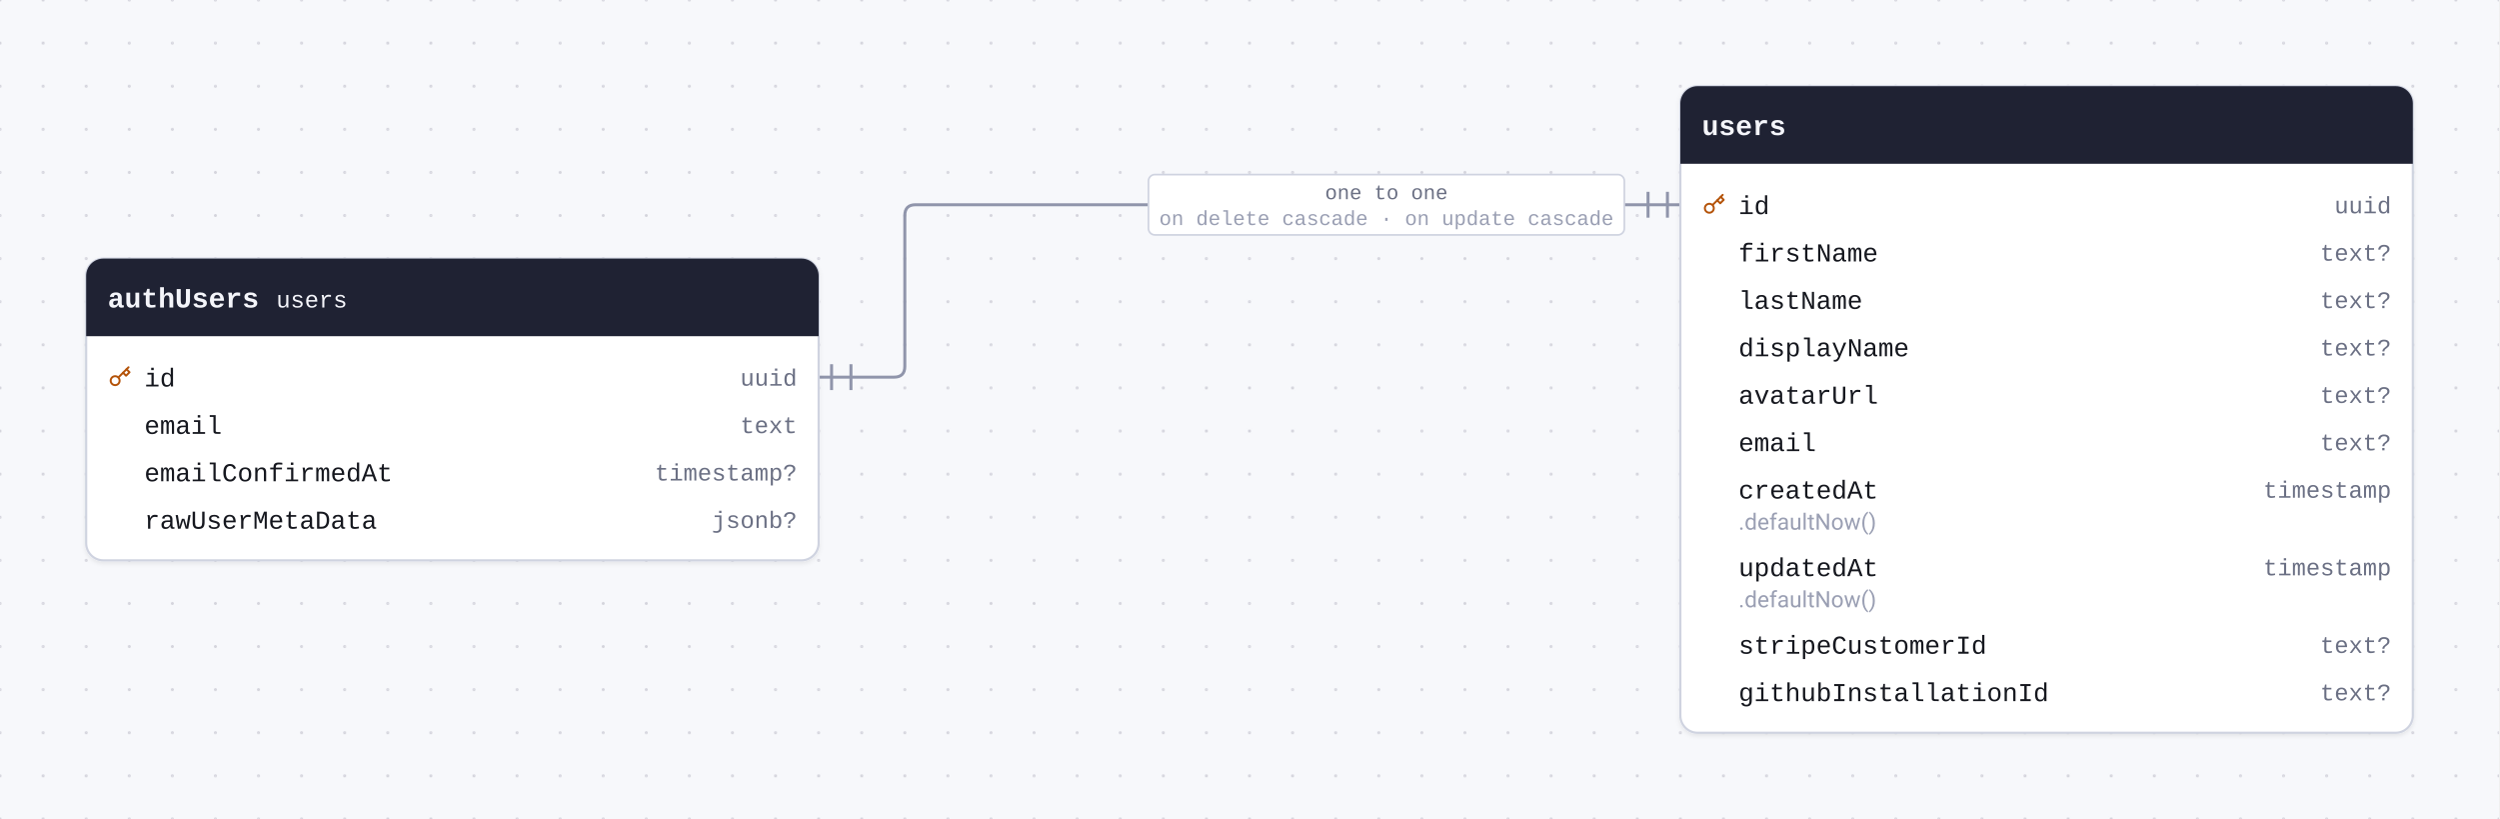
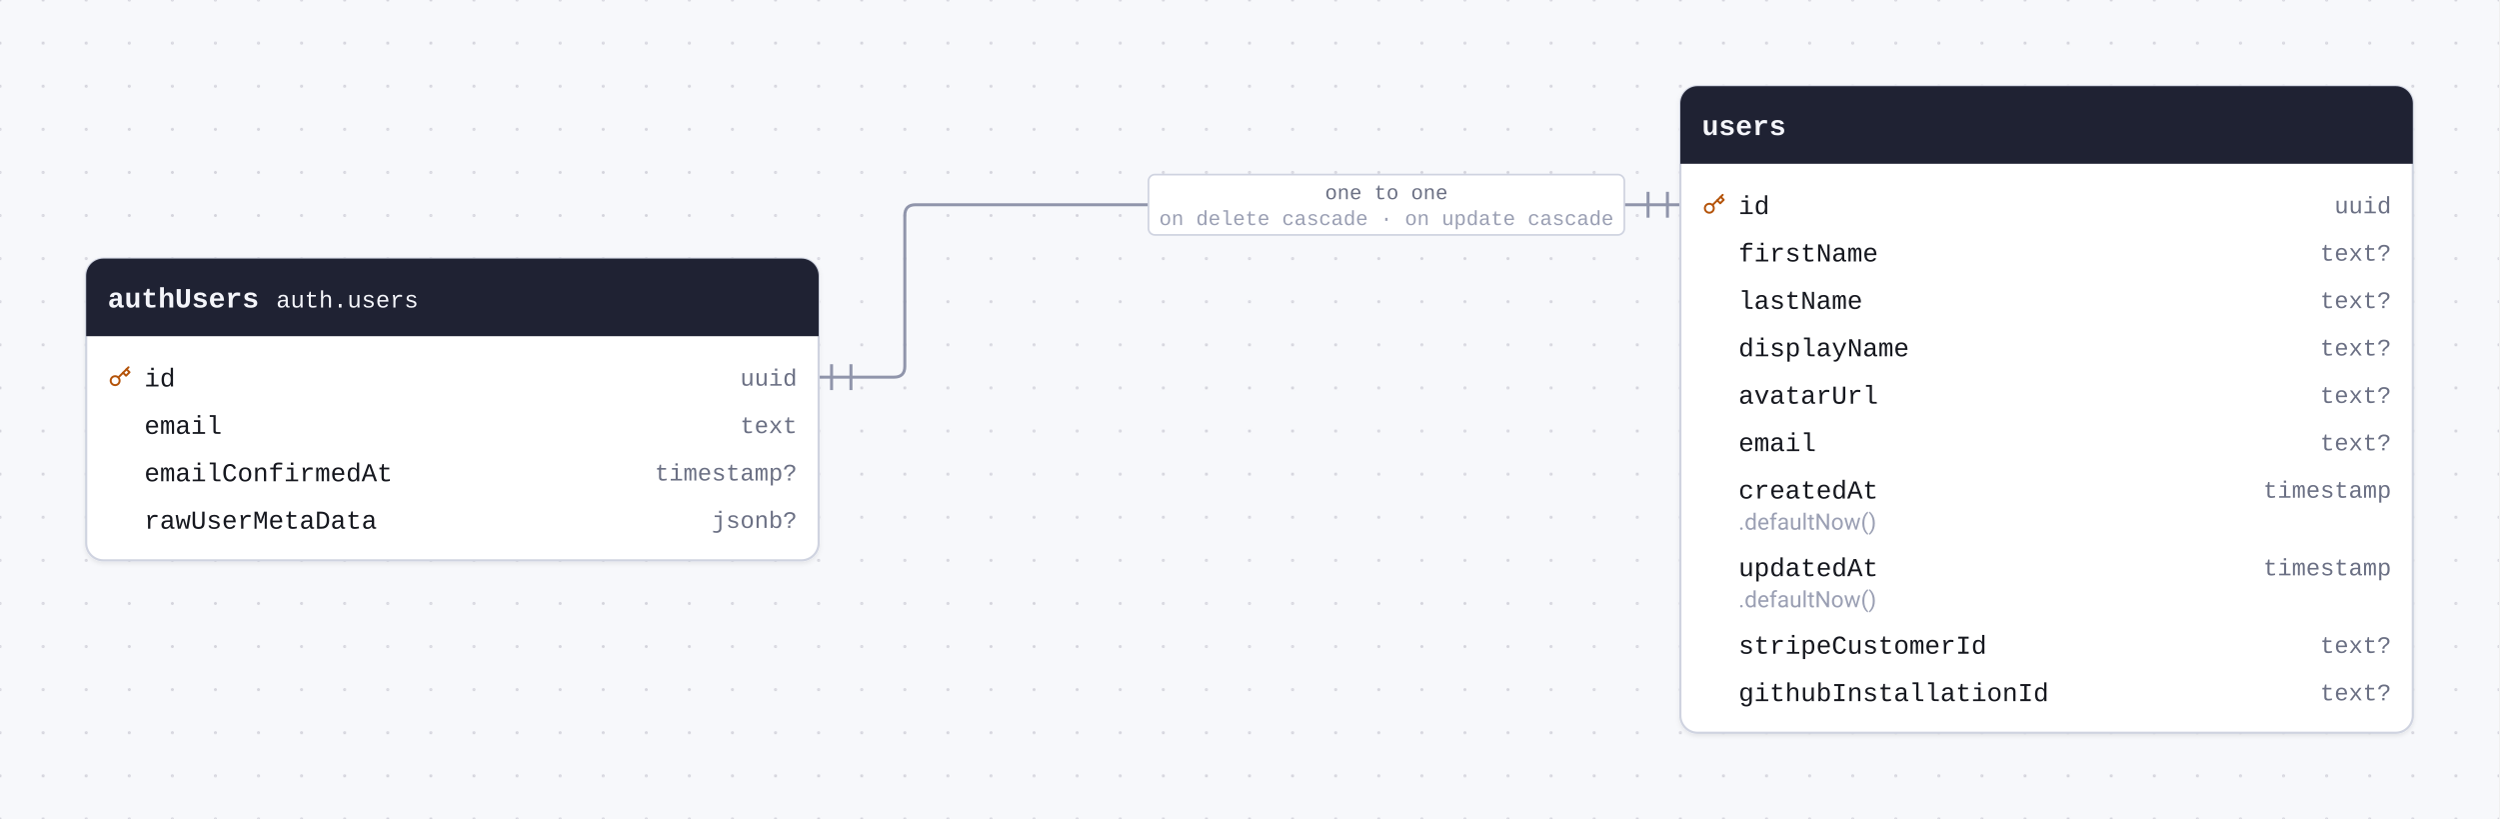
<svg xmlns="http://www.w3.org/2000/svg" width="1160" height="380" viewBox="0 0 1160 380">
  <defs>
    <pattern id="dots" x="-0.7" y="-0.7" width="20" height="20" patternUnits="userSpaceOnUse">
      <circle cx="0.7" cy="0.7" r="0.7" fill="#d4d4dc" />
    </pattern>
    <filter id="node-shadow" x="-5%" y="-5%" width="110%" height="115%">
      <feDropShadow dx="0" dy="1" stdDeviation="1" flood-color="#000000" flood-opacity="0.08" />
    </filter>
  </defs>
  <rect x="0" y="0" width="1160" height="380" fill="#f7f8fb" />
  <rect x="0" y="0" width="1160" height="380" fill="url(#dots)" />
  <g class="relation-edge">
    <path d="M380 175L400 175L 415,175Q 420,175 420,170L 420,100Q 420,95 425,95L760 95L780 95" fill="none" stroke="#9095ab" stroke-width="1.4" />
    <g transform="translate(380 175) scale(-1 1)" fill="none" stroke="#9095ab" stroke-width="1.4">
      <path d="M-6 -6 L-6 6" />
      <path d="M-15 -6 L-15 6" />
    </g>
    <g transform="translate(780 95)" fill="none" stroke="#9095ab" stroke-width="1.4">
      <path d="M-6 -6 L-6 6" />
      <path d="M-15 -6 L-15 6" />
    </g>
  </g>
  <g class="model-node">
    <clipPath id="node-clip-0">
      <rect x="40" y="120" width="340" height="140" rx="8" />
    </clipPath>
    <rect x="40" y="120" width="340" height="140" rx="8" fill="#ffffff" stroke="#cfd3e0" filter="url(#node-shadow)" />
    <rect x="40" y="120" width="340" height="36" fill="#1f2233" clip-path="url(#node-clip-0)" />
-     <text x="50" y="142.68" font-family="ui-monospace, SF Mono, Menlo, Consolas, Liberation Mono, DejaVu Sans Mono, monospace" font-size="13" font-weight="700" fill="#f4f5fa">authUsers<tspan dx="8" font-size="11" font-weight="400" opacity="0.6">users</tspan>
+     <text x="50" y="142.68" font-family="ui-monospace, SF Mono, Menlo, Consolas, Liberation Mono, DejaVu Sans Mono, monospace" font-size="13" font-weight="700" fill="#f4f5fa">authUsers<tspan dx="8" font-size="11" font-weight="400" opacity="0.6">auth.users</tspan>
    </text>
    <g transform="translate(50 169.5) scale(0.46)" fill="none" stroke="#b45309" stroke-width="2" stroke-linecap="round" stroke-linejoin="round">
      <circle cx="7.5" cy="15.5" r="4.5" />
      <path d="m21 2-9.6 9.6" />
      <path d="m15.5 7.5 3 3L22 7l-3-3" />
    </g>
    <text x="67" y="179.32" font-family="ui-monospace, SF Mono, Menlo, Consolas, Liberation Mono, DejaVu Sans Mono, monospace" font-size="12" fill="#16181f">id</text>
    <text x="370" y="178.96" font-family="ui-monospace, SF Mono, Menlo, Consolas, Liberation Mono, DejaVu Sans Mono, monospace" font-size="11" text-anchor="end" fill="#6b7084">uuid</text>
    <text x="67" y="201.32" font-family="ui-monospace, SF Mono, Menlo, Consolas, Liberation Mono, DejaVu Sans Mono, monospace" font-size="12" fill="#16181f">email</text>
    <text x="370" y="200.96" font-family="ui-monospace, SF Mono, Menlo, Consolas, Liberation Mono, DejaVu Sans Mono, monospace" font-size="11" text-anchor="end" fill="#6b7084">text</text>
    <text x="67" y="223.32" font-family="ui-monospace, SF Mono, Menlo, Consolas, Liberation Mono, DejaVu Sans Mono, monospace" font-size="12" fill="#16181f">emailConfirmedAt</text>
    <text x="370" y="222.96" font-family="ui-monospace, SF Mono, Menlo, Consolas, Liberation Mono, DejaVu Sans Mono, monospace" font-size="11" text-anchor="end" fill="#6b7084">timestamp?</text>
    <text x="67" y="245.32" font-family="ui-monospace, SF Mono, Menlo, Consolas, Liberation Mono, DejaVu Sans Mono, monospace" font-size="12" fill="#16181f">rawUserMetaData</text>
    <text x="370" y="244.96" font-family="ui-monospace, SF Mono, Menlo, Consolas, Liberation Mono, DejaVu Sans Mono, monospace" font-size="11" text-anchor="end" fill="#6b7084">jsonb?</text>
  </g>
  <g class="model-node">
    <clipPath id="node-clip-1">
      <rect x="780" y="40" width="340" height="300" rx="8" />
    </clipPath>
    <rect x="780" y="40" width="340" height="300" rx="8" fill="#ffffff" stroke="#cfd3e0" filter="url(#node-shadow)" />
    <rect x="780" y="40" width="340" height="36" fill="#1f2233" clip-path="url(#node-clip-1)" />
    <text x="790" y="62.68" font-family="ui-monospace, SF Mono, Menlo, Consolas, Liberation Mono, DejaVu Sans Mono, monospace" font-size="13" font-weight="700" fill="#f4f5fa">users</text>
    <g transform="translate(790 89.5) scale(0.46)" fill="none" stroke="#b45309" stroke-width="2" stroke-linecap="round" stroke-linejoin="round">
      <circle cx="7.5" cy="15.5" r="4.5" />
      <path d="m21 2-9.6 9.6" />
      <path d="m15.5 7.5 3 3L22 7l-3-3" />
    </g>
    <text x="807" y="99.32" font-family="ui-monospace, SF Mono, Menlo, Consolas, Liberation Mono, DejaVu Sans Mono, monospace" font-size="12" fill="#16181f">id</text>
    <text x="1110" y="98.96" font-family="ui-monospace, SF Mono, Menlo, Consolas, Liberation Mono, DejaVu Sans Mono, monospace" font-size="11" text-anchor="end" fill="#6b7084">uuid</text>
    <text x="807" y="121.32" font-family="ui-monospace, SF Mono, Menlo, Consolas, Liberation Mono, DejaVu Sans Mono, monospace" font-size="12" fill="#16181f">firstName</text>
    <text x="1110" y="120.96" font-family="ui-monospace, SF Mono, Menlo, Consolas, Liberation Mono, DejaVu Sans Mono, monospace" font-size="11" text-anchor="end" fill="#6b7084">text?</text>
    <text x="807" y="143.32" font-family="ui-monospace, SF Mono, Menlo, Consolas, Liberation Mono, DejaVu Sans Mono, monospace" font-size="12" fill="#16181f">lastName</text>
    <text x="1110" y="142.96" font-family="ui-monospace, SF Mono, Menlo, Consolas, Liberation Mono, DejaVu Sans Mono, monospace" font-size="11" text-anchor="end" fill="#6b7084">text?</text>
    <text x="807" y="165.32" font-family="ui-monospace, SF Mono, Menlo, Consolas, Liberation Mono, DejaVu Sans Mono, monospace" font-size="12" fill="#16181f">displayName</text>
    <text x="1110" y="164.96" font-family="ui-monospace, SF Mono, Menlo, Consolas, Liberation Mono, DejaVu Sans Mono, monospace" font-size="11" text-anchor="end" fill="#6b7084">text?</text>
    <text x="807" y="187.32" font-family="ui-monospace, SF Mono, Menlo, Consolas, Liberation Mono, DejaVu Sans Mono, monospace" font-size="12" fill="#16181f">avatarUrl</text>
    <text x="1110" y="186.96" font-family="ui-monospace, SF Mono, Menlo, Consolas, Liberation Mono, DejaVu Sans Mono, monospace" font-size="11" text-anchor="end" fill="#6b7084">text?</text>
    <text x="807" y="209.32" font-family="ui-monospace, SF Mono, Menlo, Consolas, Liberation Mono, DejaVu Sans Mono, monospace" font-size="12" fill="#16181f">email</text>
    <text x="1110" y="208.96" font-family="ui-monospace, SF Mono, Menlo, Consolas, Liberation Mono, DejaVu Sans Mono, monospace" font-size="11" text-anchor="end" fill="#6b7084">text?</text>
    <text x="807" y="231.32" font-family="ui-monospace, SF Mono, Menlo, Consolas, Liberation Mono, DejaVu Sans Mono, monospace" font-size="12" fill="#16181f">createdAt</text>
    <text x="1110" y="230.96" font-family="ui-monospace, SF Mono, Menlo, Consolas, Liberation Mono, DejaVu Sans Mono, monospace" font-size="11" text-anchor="end" fill="#6b7084">timestamp</text>
    <text x="807" y="245.78" font-family="ui-sans-serif, -apple-system, Segoe UI, Roboto, Helvetica Neue, Arial, DejaVu Sans, sans-serif" font-size="10.5" fill="#9a9fb3">.defaultNow()</text>
    <text x="807" y="267.32" font-family="ui-monospace, SF Mono, Menlo, Consolas, Liberation Mono, DejaVu Sans Mono, monospace" font-size="12" fill="#16181f">updatedAt</text>
    <text x="1110" y="266.96" font-family="ui-monospace, SF Mono, Menlo, Consolas, Liberation Mono, DejaVu Sans Mono, monospace" font-size="11" text-anchor="end" fill="#6b7084">timestamp</text>
    <text x="807" y="281.78" font-family="ui-sans-serif, -apple-system, Segoe UI, Roboto, Helvetica Neue, Arial, DejaVu Sans, sans-serif" font-size="10.5" fill="#9a9fb3">.defaultNow()</text>
    <text x="807" y="303.32" font-family="ui-monospace, SF Mono, Menlo, Consolas, Liberation Mono, DejaVu Sans Mono, monospace" font-size="12" fill="#16181f">stripeCustomerId</text>
    <text x="1110" y="302.96" font-family="ui-monospace, SF Mono, Menlo, Consolas, Liberation Mono, DejaVu Sans Mono, monospace" font-size="11" text-anchor="end" fill="#6b7084">text?</text>
    <text x="807" y="325.32" font-family="ui-monospace, SF Mono, Menlo, Consolas, Liberation Mono, DejaVu Sans Mono, monospace" font-size="12" fill="#16181f">githubInstallationId</text>
    <text x="1110" y="324.96" font-family="ui-monospace, SF Mono, Menlo, Consolas, Liberation Mono, DejaVu Sans Mono, monospace" font-size="11" text-anchor="end" fill="#6b7084">text?</text>
  </g>
  <g class="relation-label">
    <rect x="533.1" y="81" width="220.9" height="28" rx="3" fill="#ffffff" stroke="#cfd3e0" stroke-width="0.8" />
    <text x="643.55" y="92.42" font-family="ui-monospace, SF Mono, Menlo, Consolas, Liberation Mono, DejaVu Sans Mono, monospace" font-size="9.5" text-anchor="middle" fill="#6b7084">one to one</text>
    <text x="643.55" y="104.42" font-family="ui-monospace, SF Mono, Menlo, Consolas, Liberation Mono, DejaVu Sans Mono, monospace" font-size="9.5" text-anchor="middle" fill="#9a9fb3">on delete cascade · on update cascade</text>
  </g>
</svg>
